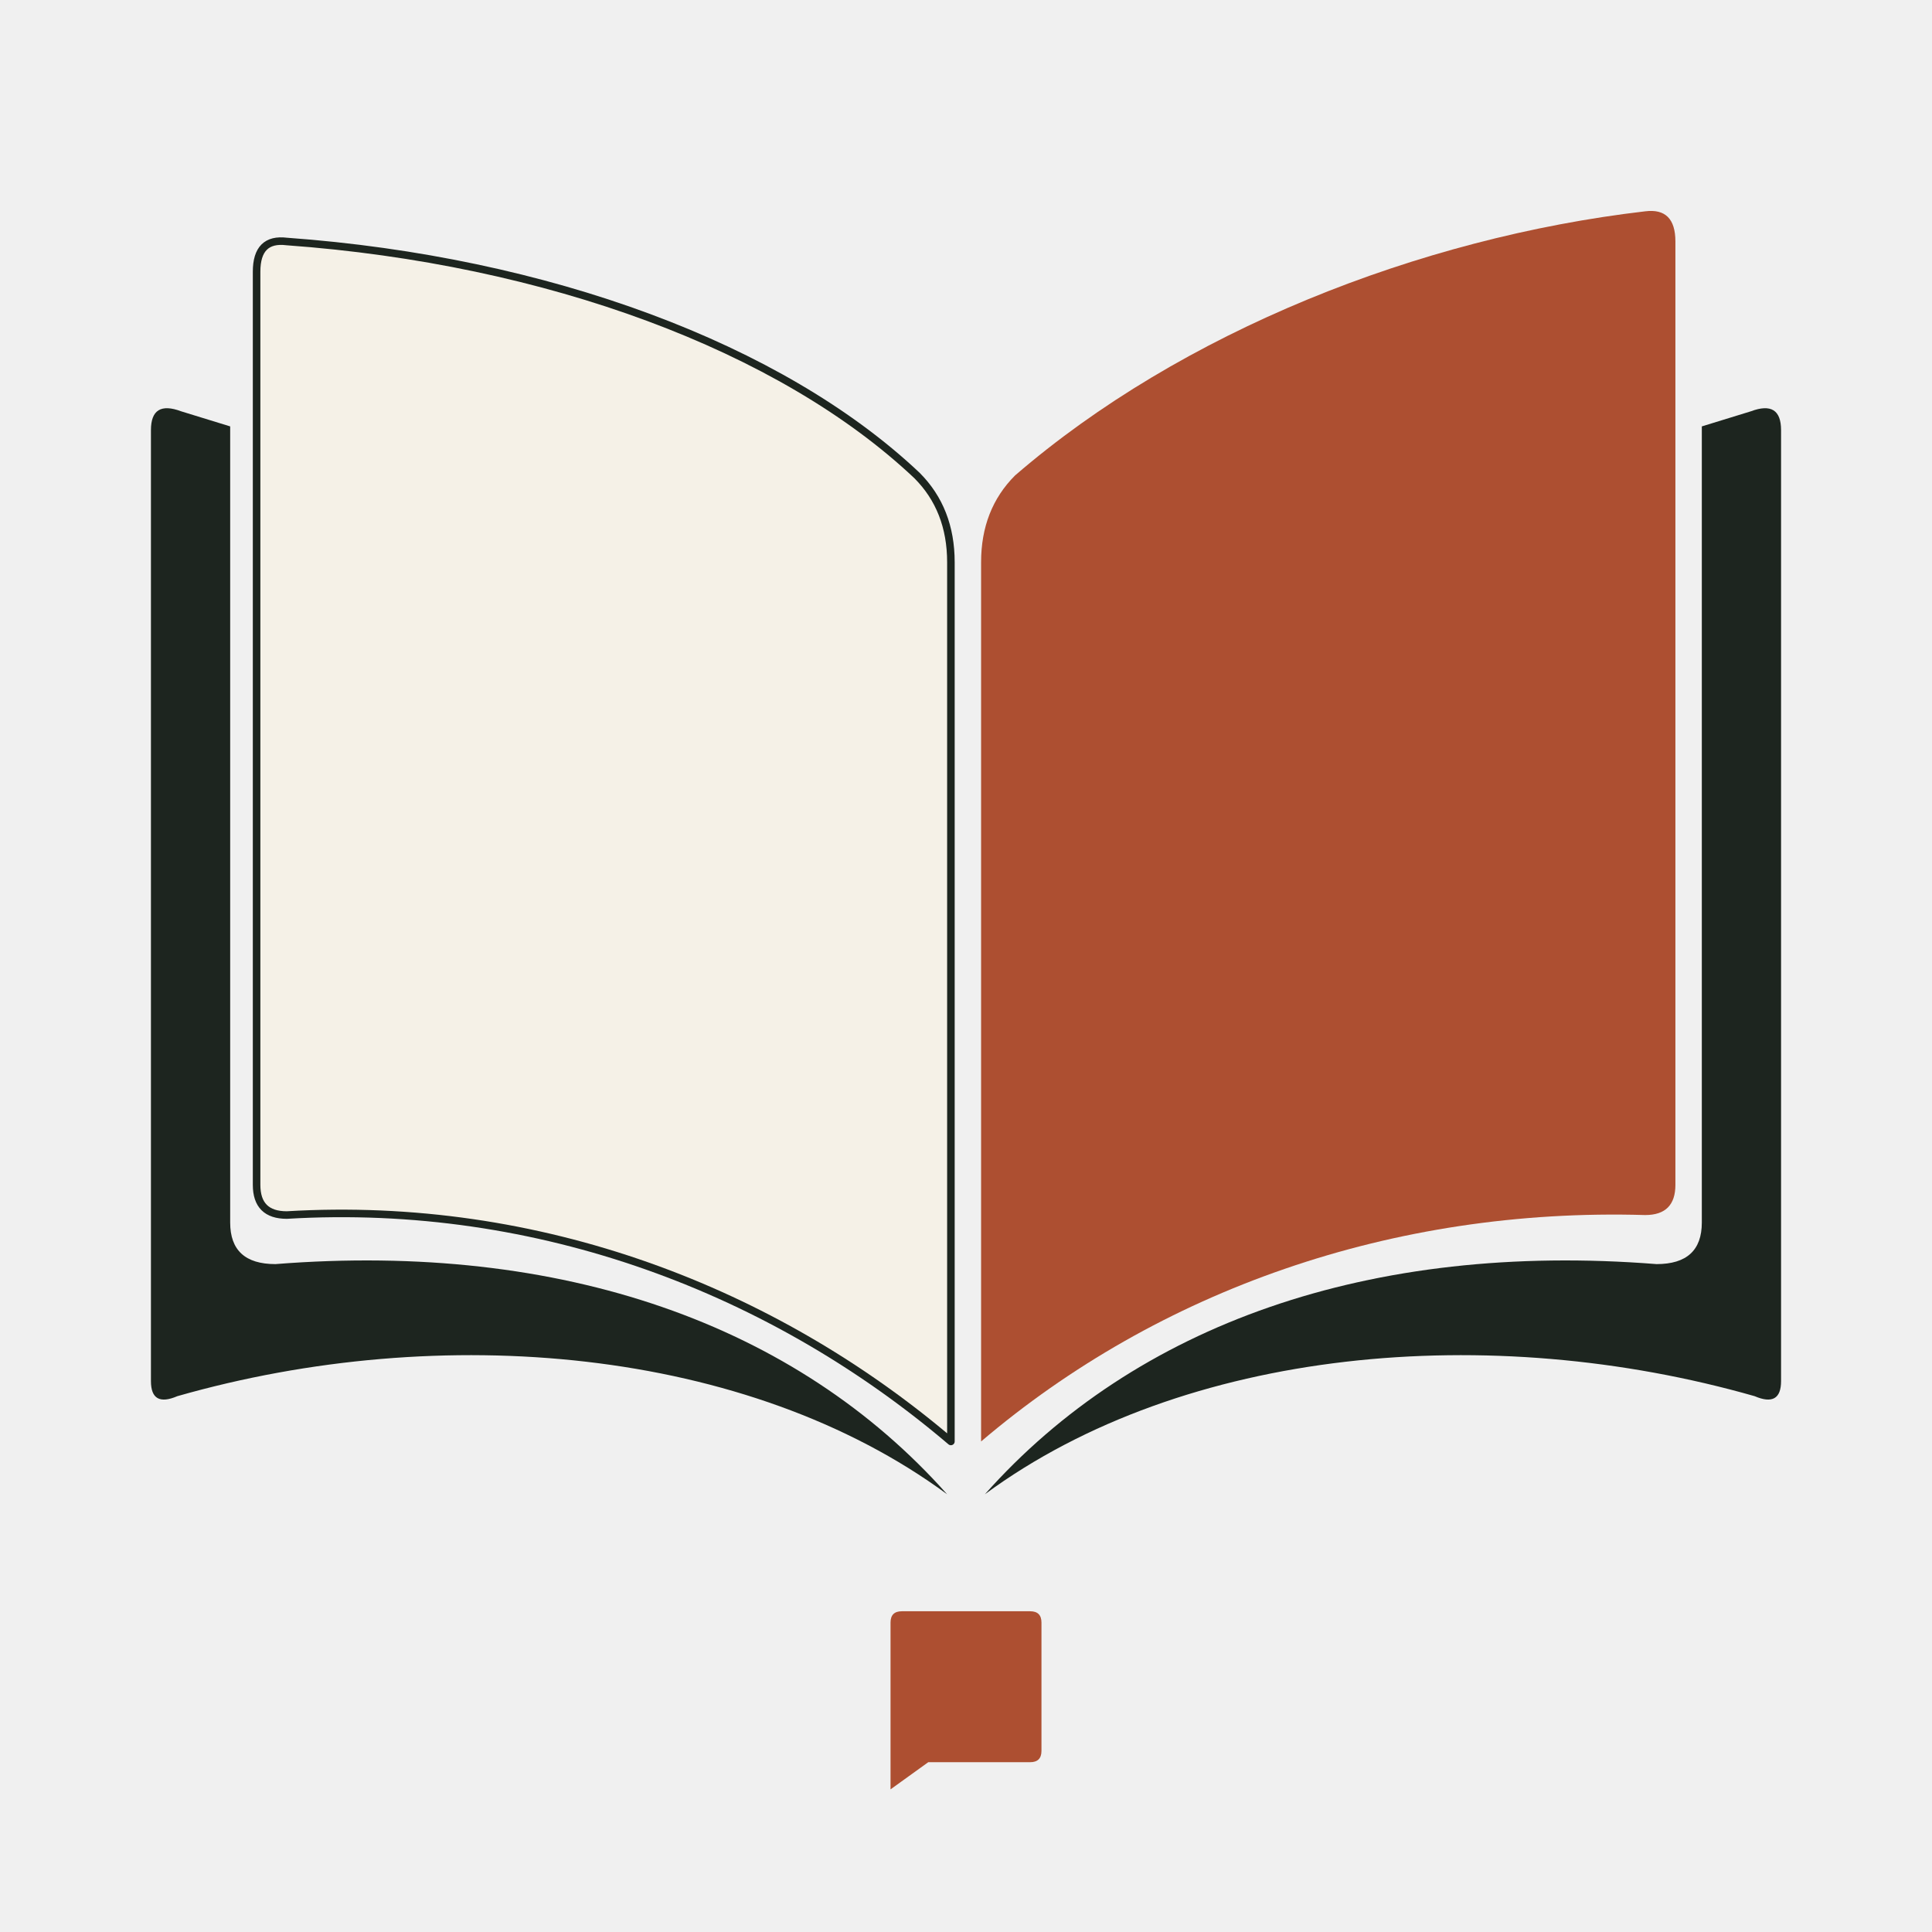
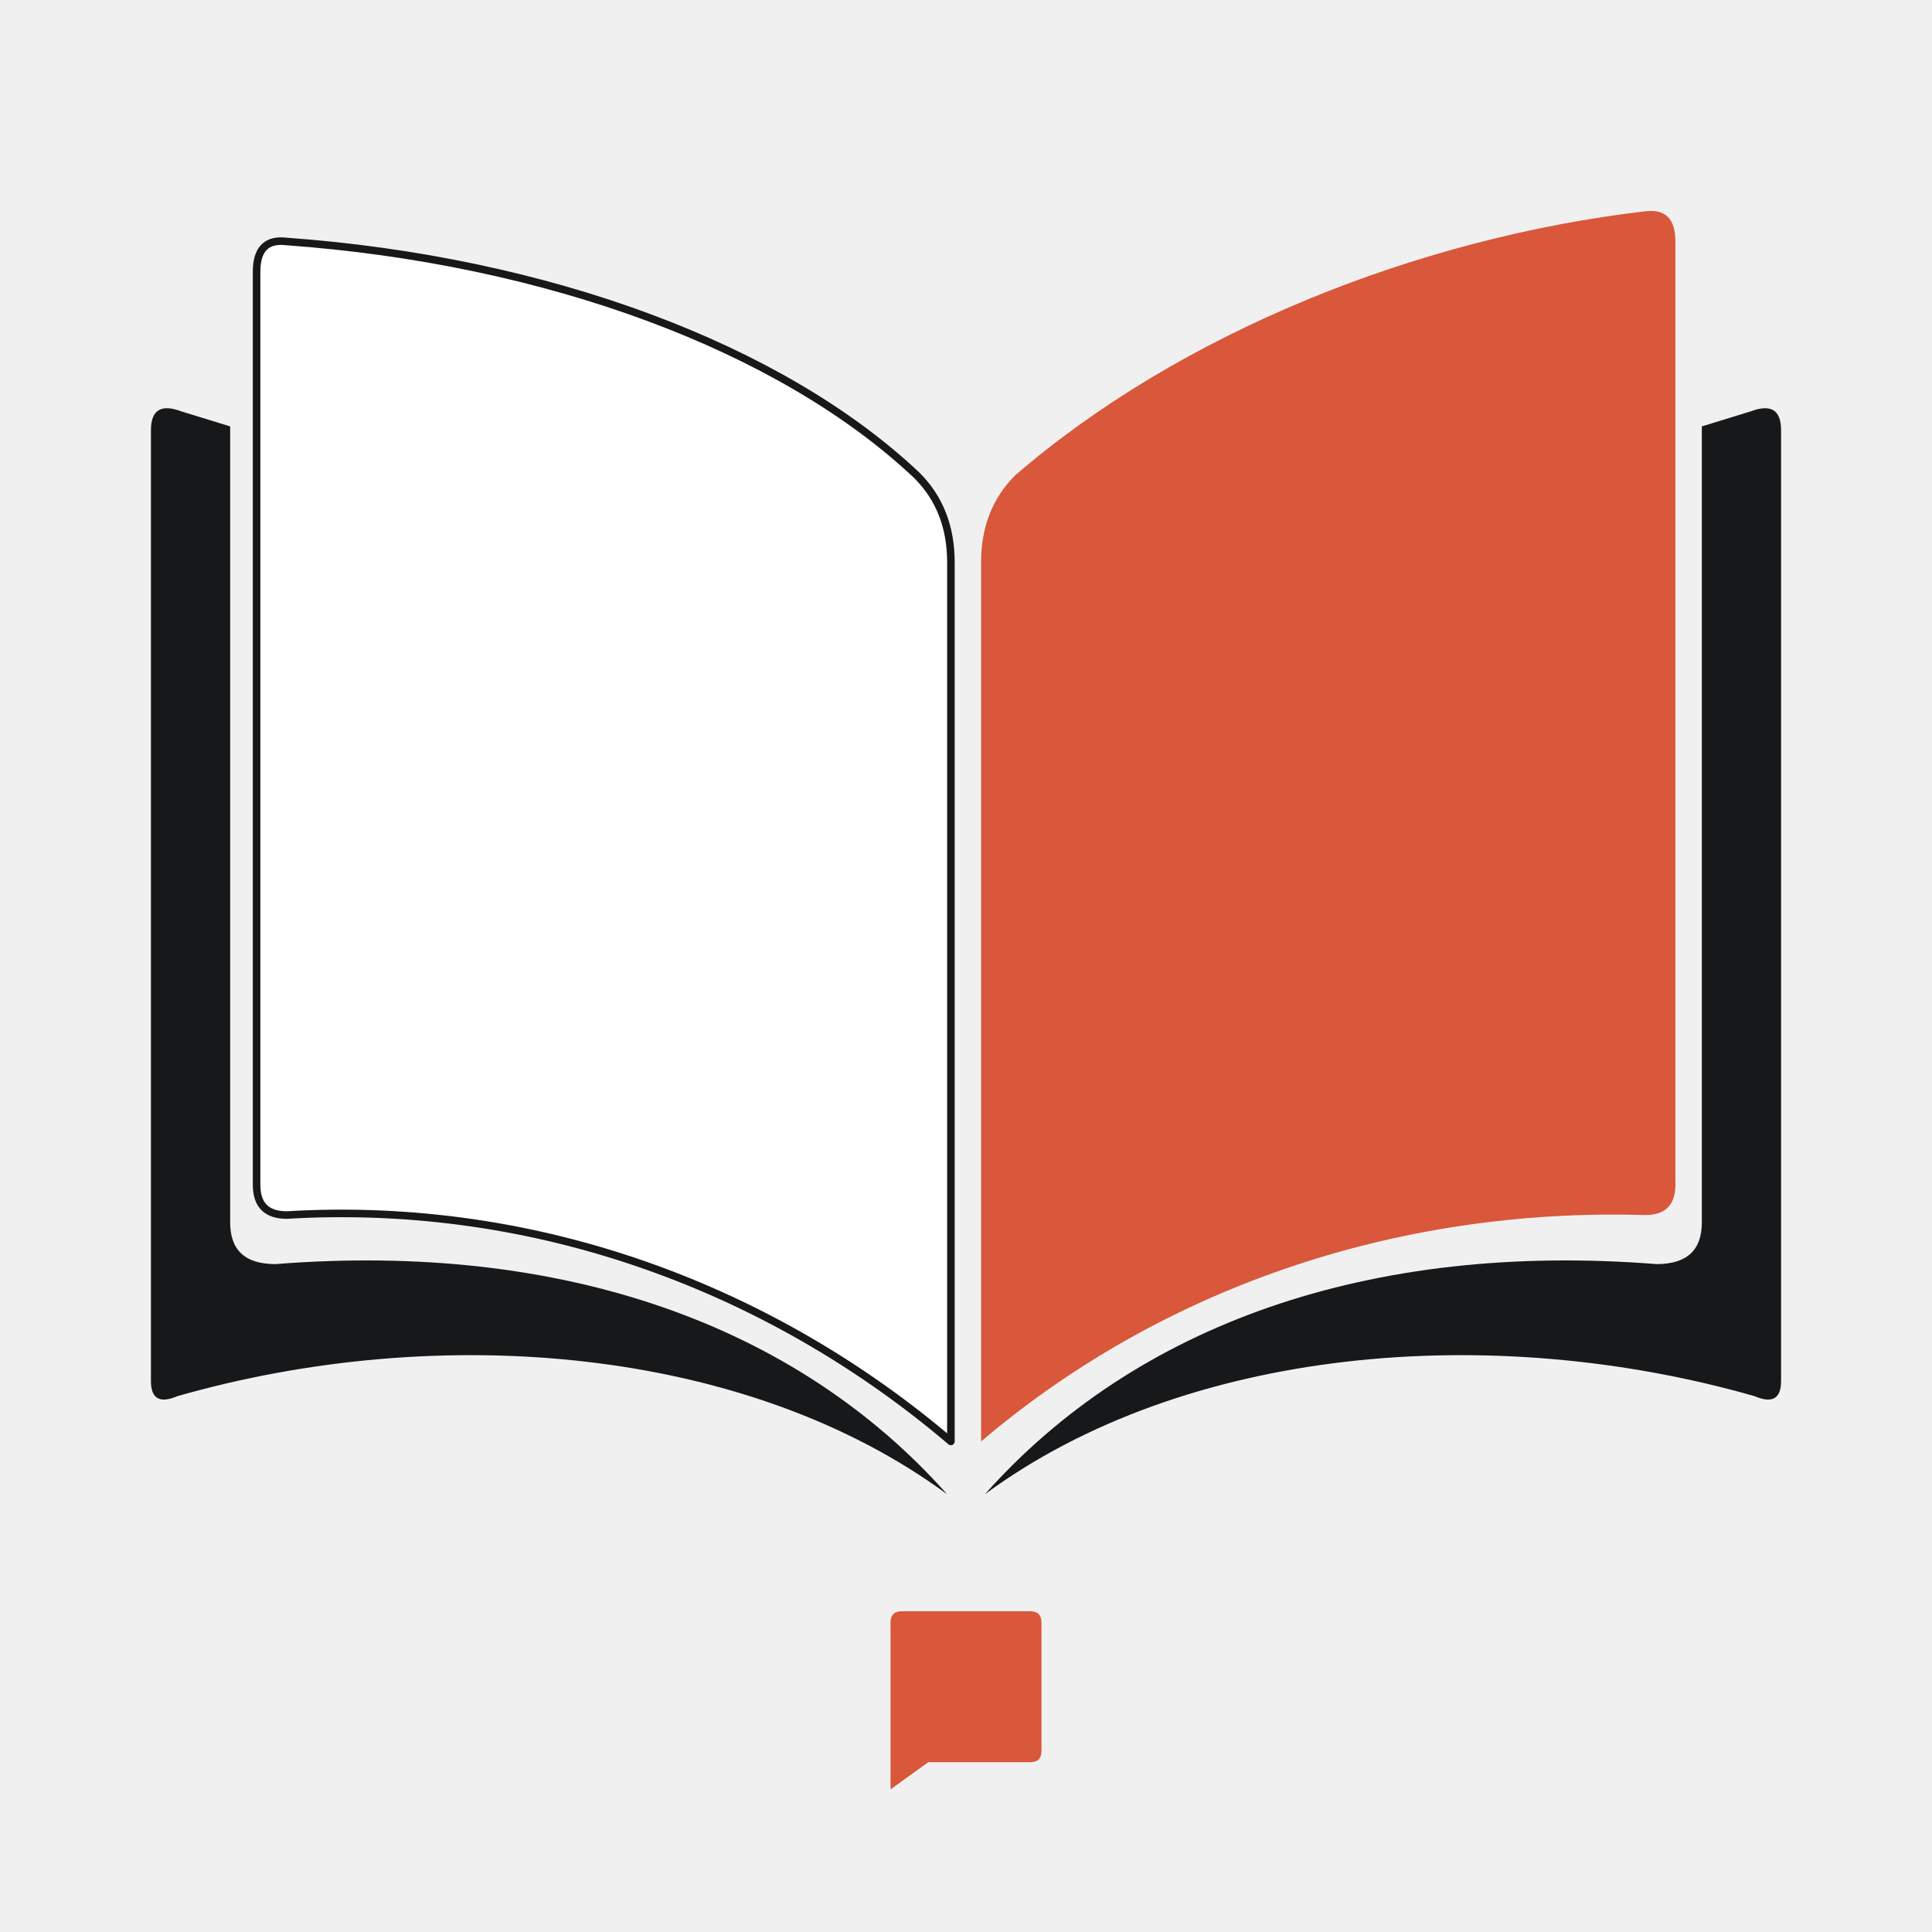
<svg xmlns="http://www.w3.org/2000/svg" width="512" height="512" viewBox="0 0 512 512" role="img" aria-label="Muta symbol logo — on-light">
-   <path d="M48 109Q40 106 40 114V366Q40 373 47 370C117 350 198 357 251 396C211 351 149 329 73 335Q61 335 61 324V113Z" fill="#1D251F" />
-   <path d="M464 109Q472 106 472 114V366Q472 373 465 370C395 350 314 357 261 396C301 351 363 329 439 335Q451 335 451 324V113Z" fill="#1D251F" />
-   <path d="M76 64C145 69 207 92 243 126Q252 135 252 149V382C205 342 143 318 76 322Q68 322 68 314V72Q68 63 76 64Z" fill="#F5F1E7" stroke="#1D251F" stroke-width="2" stroke-linejoin="round" />
-   <path d="M269 126C313 88 376 63 436 56Q444 55 444 64V314Q444 322 436 322C369 320 307 342 260 382V149Q260 135 269 126Z" fill="#AD4F31" />
-   <path transform="translate(236 427) scale(1.0)" d="M3 0H37Q40 0 40 3V37Q40 40 37 40H10L0 47.2V3Q0 0 3 0Z" fill="#AD4F31" />
+   <path d="M48 109Q40 106 40 114V366Q40 373 47 370C117 350 198 357 251 396C211 351 149 329 73 335Q61 335 61 324V113Z" fill="#17181A" />
+   <path d="M464 109Q472 106 472 114V366Q472 373 465 370C395 350 314 357 261 396C301 351 363 329 439 335Q451 335 451 324V113Z" fill="#17181A" />
+   <path d="M76 64C145 69 207 92 243 126Q252 135 252 149V382C205 342 143 318 76 322Q68 322 68 314V72Q68 63 76 64Z" fill="#FFFFFF" stroke="#17181A" stroke-width="2" stroke-linejoin="round" />
+   <path d="M269 126C313 88 376 63 436 56Q444 55 444 64V314Q444 322 436 322C369 320 307 342 260 382V149Q260 135 269 126Z" fill="#D9573A" />
+   <path transform="translate(236 427) scale(1.0)" d="M3 0H37Q40 0 40 3V37Q40 40 37 40H10L0 47.2V3Q0 0 3 0Z" fill="#D9573A" />
</svg>
